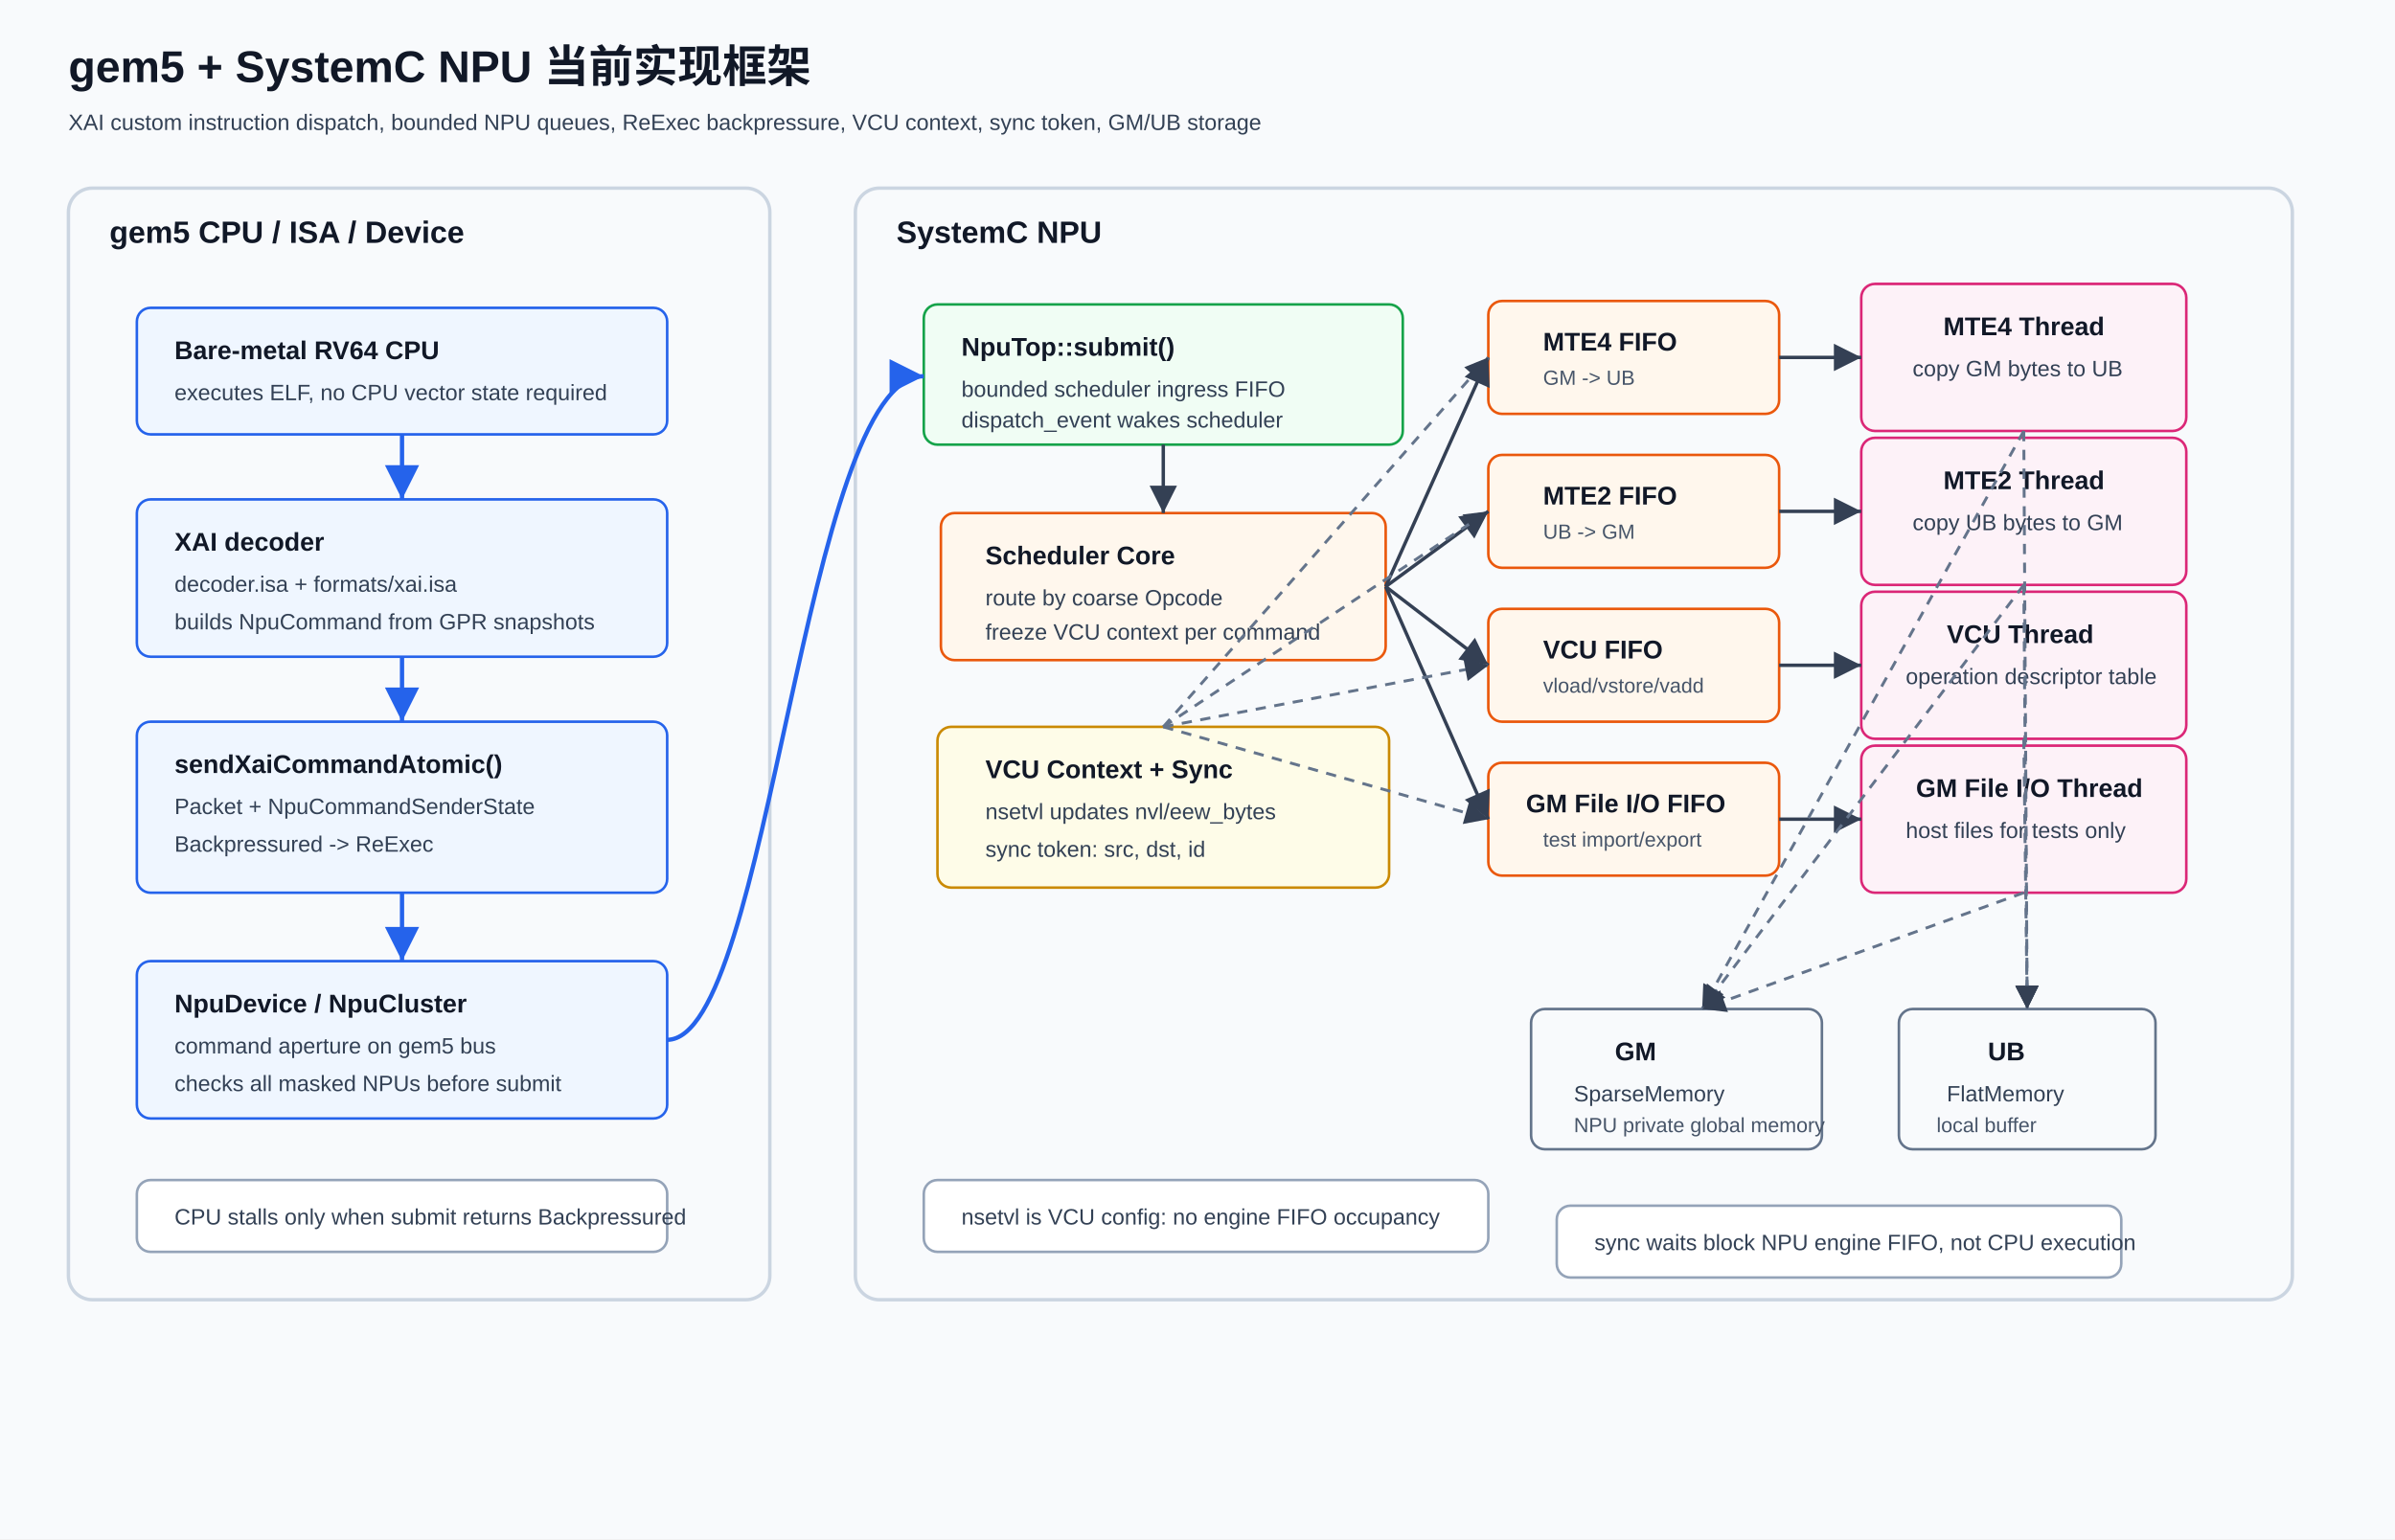
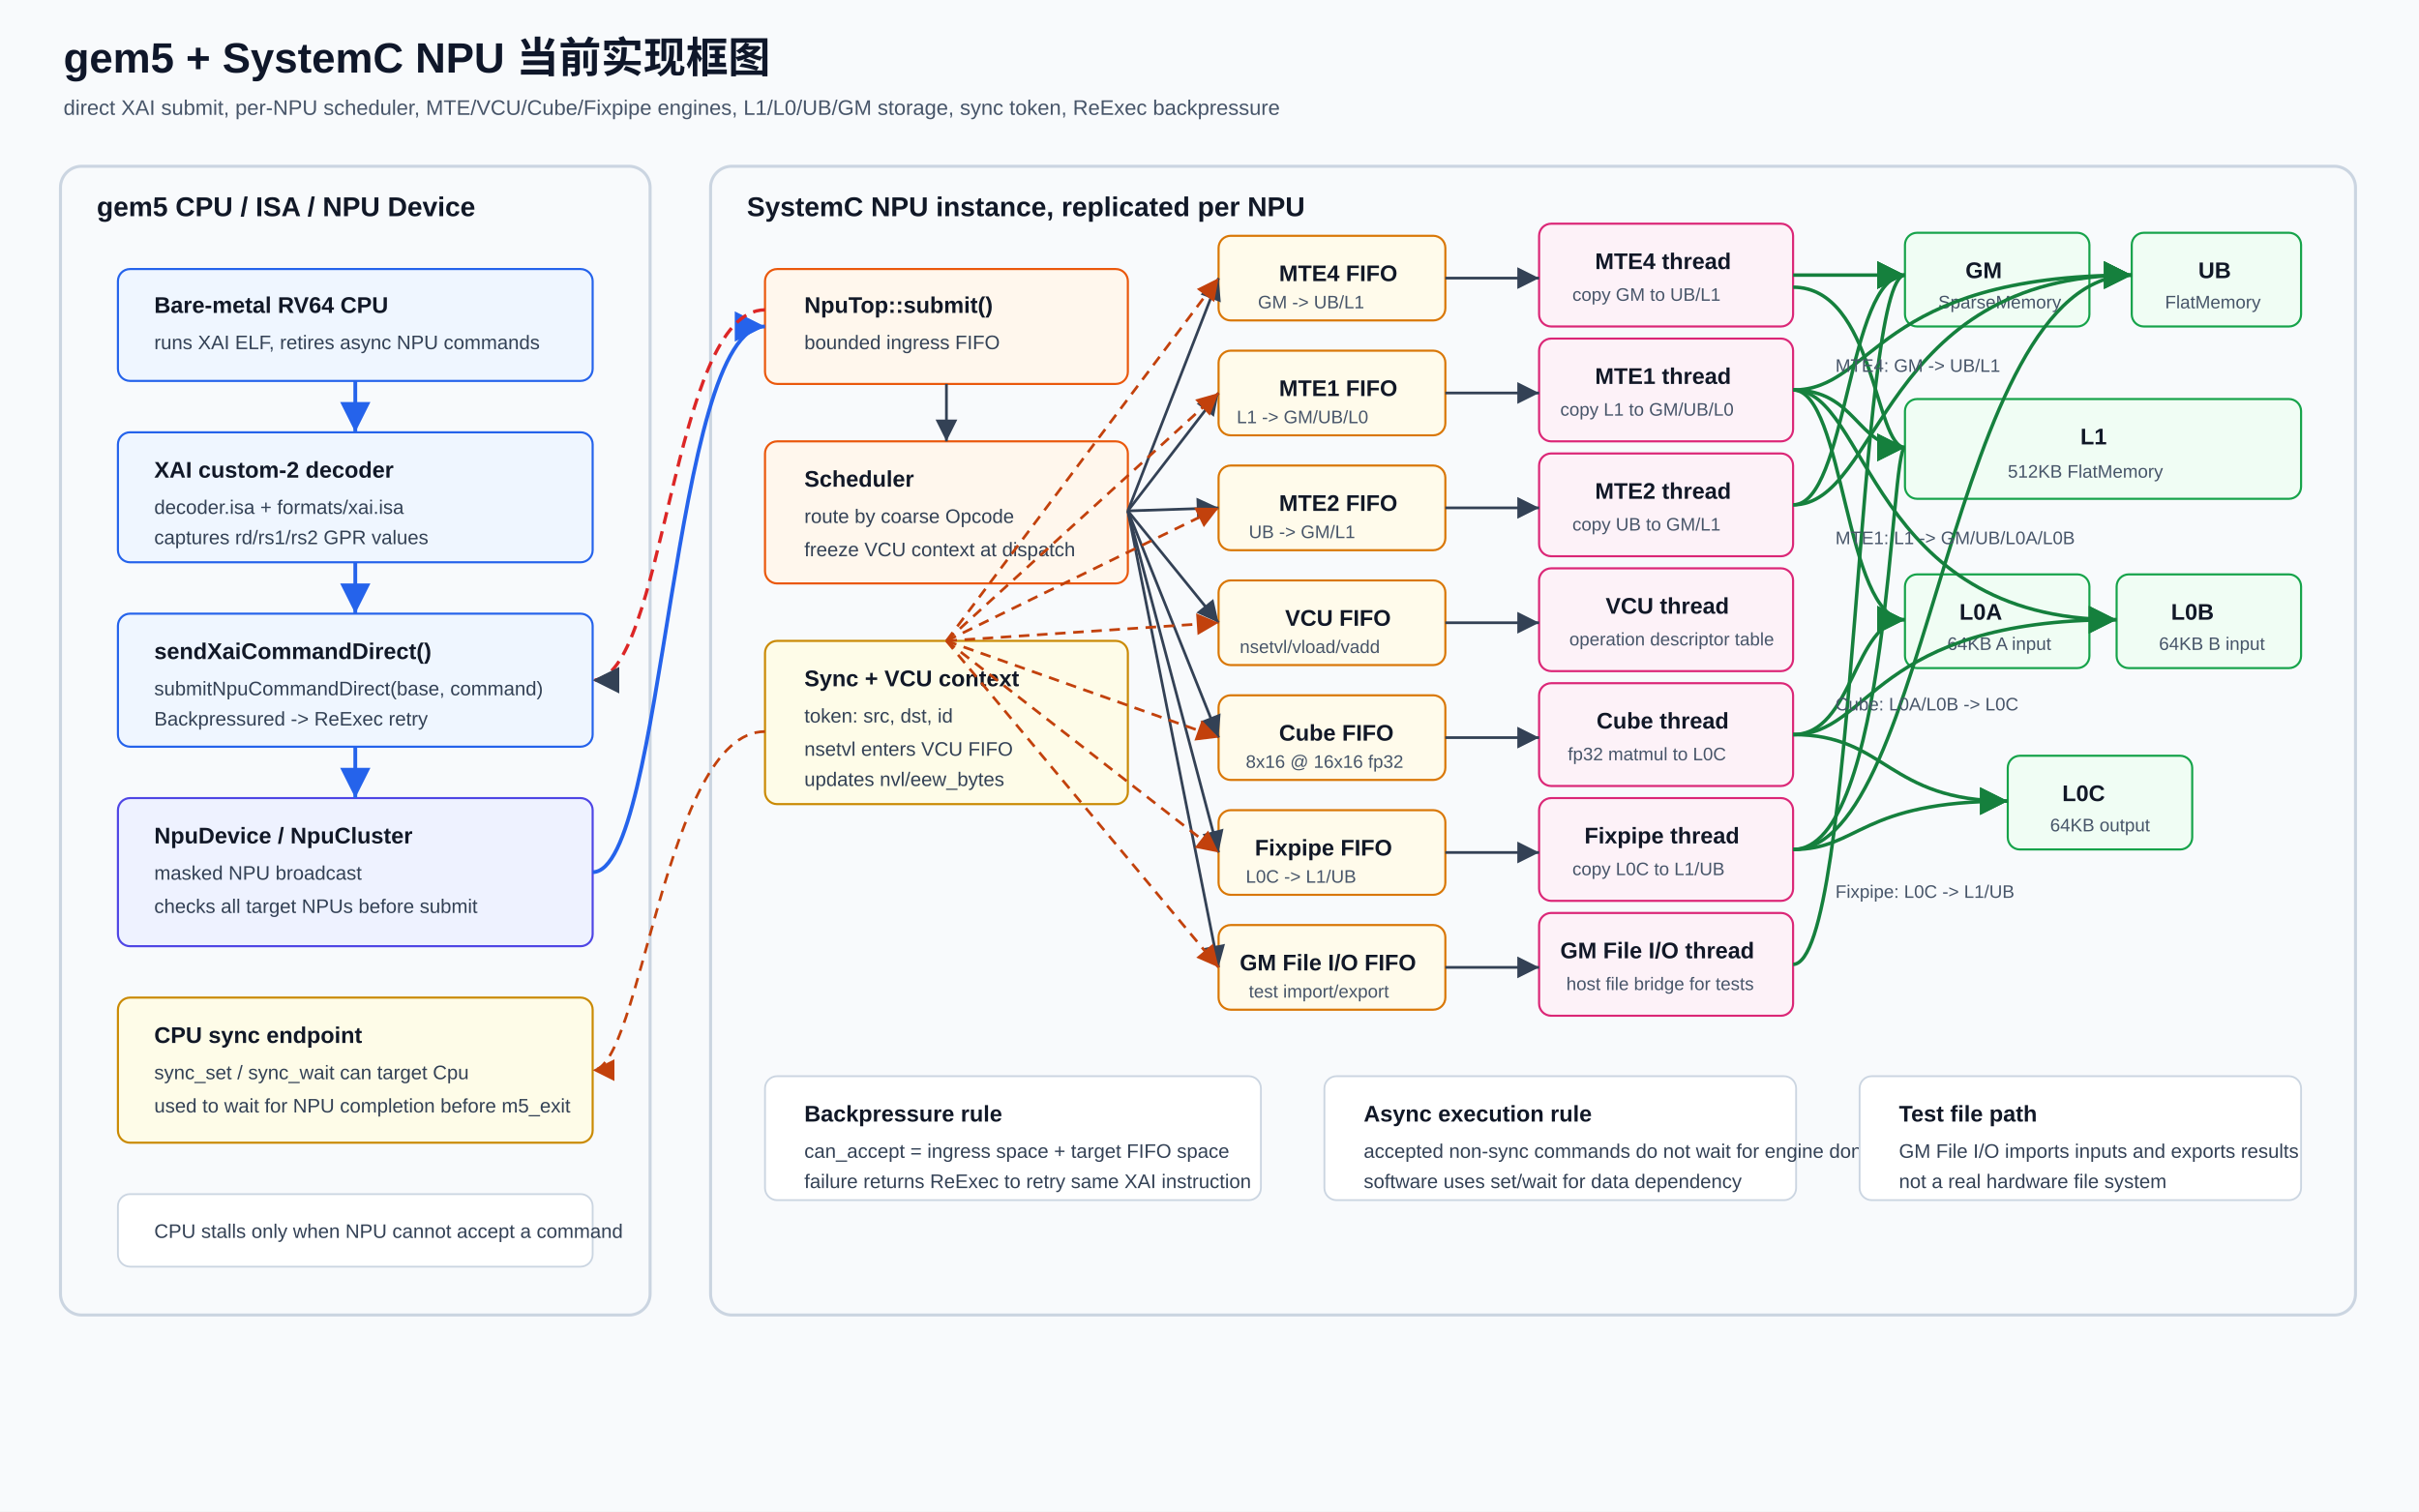
- <svg xmlns="http://www.w3.org/2000/svg" width="1400" height="900" viewBox="0 0 1400 900" role="img" aria-labelledby="title desc">
+ <svg xmlns="http://www.w3.org/2000/svg" width="1600" height="1000" viewBox="0 0 1600 1000" role="img" aria-labelledby="title desc">
  <defs>
-     <marker id="arrow" markerWidth="12" markerHeight="12" refX="10" refY="6" orient="auto" markerUnits="strokeWidth">
-       <path d="M2,2 L10,6 L2,10 Z" fill="#344054" />
+     <marker id="arrow-dark" markerWidth="12" markerHeight="12" refX="10" refY="6" orient="auto" markerUnits="strokeWidth">
+       <path d="M2,2 L10,6 L2,10 Z" fill="#334155" />
    </marker>
    <marker id="arrow-blue" markerWidth="12" markerHeight="12" refX="10" refY="6" orient="auto" markerUnits="strokeWidth">
      <path d="M2,2 L10,6 L2,10 Z" fill="#2563eb" />
    </marker>
+     <marker id="arrow-green" markerWidth="12" markerHeight="12" refX="10" refY="6" orient="auto" markerUnits="strokeWidth">
+       <path d="M2,2 L10,6 L2,10 Z" fill="#15803d" />
+     </marker>
+     <marker id="arrow-orange" markerWidth="12" markerHeight="12" refX="10" refY="6" orient="auto" markerUnits="strokeWidth">
+       <path d="M2,2 L10,6 L2,10 Z" fill="#c2410c" />
+     </marker>
    <style>
      .bg { fill: #f8fafc; }
-       .title { font: 700 26px Arial, sans-serif; fill: #111827; }
+       .title { font: 700 28px Arial, sans-serif; fill: #0f172a; }
+       .subtitle { font: 14px Arial, sans-serif; fill: #475569; }
      .section-title { font: 700 18px Arial, sans-serif; fill: #111827; }
-       .label { font: 600 15px Arial, sans-serif; fill: #111827; }
+       .label { font: 700 15px Arial, sans-serif; fill: #111827; }
      .small { font: 13px Arial, sans-serif; fill: #334155; }
      .tiny { font: 12px Arial, sans-serif; fill: #475569; }
-       .box { fill: #ffffff; stroke: #94a3b8; stroke-width: 1.5; rx: 8; }
+       .domain { fill: none; stroke: #cbd5e1; stroke-width: 2; rx: 14; }
+       .box { fill: #ffffff; stroke: #94a3b8; stroke-width: 1.4; rx: 8; }
      .gem5 { fill: #eff6ff; stroke: #2563eb; }
-       .systemc { fill: #f0fdf4; stroke: #16a34a; }
-       .queue { fill: #fff7ed; stroke: #ea580c; }
+       .cluster { fill: #eef2ff; stroke: #4f46e5; }
+       .sched { fill: #fff7ed; stroke: #ea580c; }
+       .queue { fill: #fffbeb; stroke: #d97706; }
      .engine { fill: #fdf2f8; stroke: #db2777; }
-       .storage { fill: #f8fafc; stroke: #64748b; }
+       .storage { fill: #f0fdf4; stroke: #16a34a; }
      .sync { fill: #fefce8; stroke: #ca8a04; }
-       .line { stroke: #344054; stroke-width: 2; fill: none; marker-end: url(#arrow); }
-       .blue-line { stroke: #2563eb; stroke-width: 2.5; fill: none; marker-end: url(#arrow-blue); }
-       .soft-line { stroke: #64748b; stroke-width: 1.7; fill: none; marker-end: url(#arrow); stroke-dasharray: 6 5; }
-       .domain { fill: none; stroke: #cbd5e1; stroke-width: 2; rx: 14; }
+       .note { fill: #ffffff; stroke: #cbd5e1; stroke-width: 1.2; rx: 8; }
+       .cmd { stroke: #2563eb; stroke-width: 2.5; fill: none; marker-end: url(#arrow-blue); }
+       .route { stroke: #334155; stroke-width: 1.8; fill: none; marker-end: url(#arrow-dark); }
+       .data { stroke: #15803d; stroke-width: 2.3; fill: none; marker-end: url(#arrow-green); }
+       .sync-line { stroke: #c2410c; stroke-width: 1.8; fill: none; stroke-dasharray: 7 5; marker-end: url(#arrow-orange); }
+       .backpressure { stroke: #dc2626; stroke-width: 2.2; fill: none; stroke-dasharray: 8 5; marker-end: url(#arrow-dark); }
    </style>
  </defs>
-   <rect class="bg" x="0" y="0" width="1400" height="900" />
-   <text class="title" x="40" y="48">gem5 + SystemC NPU 当前实现框架</text>
-   <text class="small" x="40" y="76">XAI custom instruction dispatch, bounded NPU queues, ReExec backpressure, VCU context, sync token, GM/UB storage</text>
-   <rect class="domain" x="40" y="110" width="410" height="650" />
-   <text class="section-title" x="64" y="142">gem5 CPU / ISA / Device</text>
-   <rect class="box gem5" x="80" y="180" width="310" height="74" />
-   <text class="label" x="102" y="210">Bare-metal RV64 CPU</text>
-   <text class="small" x="102" y="234">executes ELF, no CPU vector state required</text>
-   <rect class="box gem5" x="80" y="292" width="310" height="92" />
-   <text class="label" x="102" y="322">XAI decoder</text>
-   <text class="small" x="102" y="346">decoder.isa + formats/xai.isa</text>
-   <text class="small" x="102" y="368">builds NpuCommand from GPR snapshots</text>
-   <rect class="box gem5" x="80" y="422" width="310" height="100" />
-   <text class="label" x="102" y="452">sendXaiCommandAtomic()</text>
-   <text class="small" x="102" y="476">Packet + NpuCommandSenderState</text>
-   <text class="small" x="102" y="498">Backpressured -&gt; ReExec</text>
-   <rect class="box gem5" x="80" y="562" width="310" height="92" />
-   <text class="label" x="102" y="592">NpuDevice / NpuCluster</text>
-   <text class="small" x="102" y="616">command aperture on gem5 bus</text>
-   <text class="small" x="102" y="638">checks all masked NPUs before submit</text>
-   <rect class="domain" x="500" y="110" width="840" height="650" />
-   <text class="section-title" x="524" y="142">SystemC NPU</text>
-   <rect class="box systemc" x="540" y="178" width="280" height="82" />
-   <text class="label" x="562" y="208">NpuTop::submit()</text>
-   <text class="small" x="562" y="232">bounded scheduler ingress FIFO</text>
-   <text class="small" x="562" y="250">dispatch_event wakes scheduler</text>
-   <rect class="box queue" x="550" y="300" width="260" height="86" />
-   <text class="label" x="576" y="330">Scheduler Core</text>
-   <text class="small" x="576" y="354">route by coarse Opcode</text>
-   <text class="small" x="576" y="374">freeze VCU context per command</text>
-   <rect class="box sync" x="548" y="425" width="264" height="94" />
-   <text class="label" x="576" y="455">VCU Context + Sync</text>
-   <text class="small" x="576" y="479">nsetvl updates nvl/eew_bytes</text>
-   <text class="small" x="576" y="501">sync token: src, dst, id</text>
-   <rect class="box queue" x="870" y="176" width="170" height="66" />
-   <text class="label" x="902" y="205">MTE4 FIFO</text>
-   <text class="tiny" x="902" y="225">GM -&gt; UB</text>
-   <rect class="box queue" x="870" y="266" width="170" height="66" />
-   <text class="label" x="902" y="295">MTE2 FIFO</text>
-   <text class="tiny" x="902" y="315">UB -&gt; GM</text>
-   <rect class="box queue" x="870" y="356" width="170" height="66" />
-   <text class="label" x="902" y="385">VCU FIFO</text>
-   <text class="tiny" x="902" y="405">vload/vstore/vadd</text>
-   <rect class="box queue" x="870" y="446" width="170" height="66" />
-   <text class="label" x="892" y="475">GM File I/O FIFO</text>
-   <text class="tiny" x="902" y="495">test import/export</text>
-   <rect class="box engine" x="1088" y="166" width="190" height="86" />
-   <text class="label" x="1136" y="196">MTE4 Thread</text>
-   <text class="small" x="1118" y="220">copy GM bytes to UB</text>
-   <rect class="box engine" x="1088" y="256" width="190" height="86" />
-   <text class="label" x="1136" y="286">MTE2 Thread</text>
-   <text class="small" x="1118" y="310">copy UB bytes to GM</text>
-   <rect class="box engine" x="1088" y="346" width="190" height="86" />
-   <text class="label" x="1138" y="376">VCU Thread</text>
-   <text class="small" x="1114" y="400">operation descriptor table</text>
-   <rect class="box engine" x="1088" y="436" width="190" height="86" />
-   <text class="label" x="1120" y="466">GM File I/O Thread</text>
-   <text class="small" x="1114" y="490">host files for tests only</text>
-   <rect class="box storage" x="895" y="590" width="170" height="82" />
-   <text class="label" x="944" y="620">GM</text>
-   <text class="small" x="920" y="644">SparseMemory</text>
-   <text class="tiny" x="920" y="662">NPU private global memory</text>
-   <rect class="box storage" x="1110" y="590" width="150" height="82" />
-   <text class="label" x="1162" y="620">UB</text>
-   <text class="small" x="1138" y="644">FlatMemory</text>
-   <text class="tiny" x="1132" y="662">local buffer</text>
-   <path class="blue-line" d="M235 254 L235 292" />
-   <path class="blue-line" d="M235 384 L235 422" />
-   <path class="blue-line" d="M235 522 L235 562" />
-   <path class="blue-line" d="M390 608 C450 608, 470 220, 540 220" />
-   <path class="line" d="M680 260 L680 300" />
-   <path class="line" d="M810 343 L870 209" />
-   <path class="line" d="M810 343 L870 299" />
-   <path class="line" d="M810 343 L870 389" />
-   <path class="line" d="M810 343 L870 479" />
-   <path class="line" d="M1040 209 L1088 209" />
-   <path class="line" d="M1040 299 L1088 299" />
-   <path class="line" d="M1040 389 L1088 389" />
-   <path class="line" d="M1040 479 L1088 479" />
-   <path class="soft-line" d="M1183 252 L995 590" />
-   <path class="soft-line" d="M1183 252 L1185 590" />
-   <path class="soft-line" d="M1183 342 L995 590" />
-   <path class="soft-line" d="M1183 342 L1185 590" />
-   <path class="soft-line" d="M1183 432 L1185 590" />
-   <path class="soft-line" d="M1183 522 L995 590" />
-   <path class="soft-line" d="M680 425 L870 209" />
-   <path class="soft-line" d="M680 425 L870 299" />
-   <path class="soft-line" d="M680 425 L870 389" />
-   <path class="soft-line" d="M680 425 L870 479" />
-   <rect class="box" x="80" y="690" width="310" height="42" />
-   <text class="small" x="102" y="716">CPU stalls only when submit returns Backpressured</text>
-   <rect class="box" x="540" y="690" width="330" height="42" />
-   <text class="small" x="562" y="716">nsetvl is VCU config: no engine FIFO occupancy</text>
-   <rect class="box" x="910" y="705" width="330" height="42" />
-   <text class="small" x="932" y="731">sync waits block NPU engine FIFO, not CPU execution</text>
+   <rect class="bg" x="0" y="0" width="1600" height="1000" />
+   <text class="title" x="42" y="48">gem5 + SystemC NPU 当前实现框图</text>
+   <text class="subtitle" x="42" y="76">direct XAI submit, per-NPU scheduler, MTE/VCU/Cube/Fixpipe engines, L1/L0/UB/GM storage, sync token, ReExec backpressure</text>
+   <rect class="domain" x="40" y="110" width="390" height="760" />
+   <text class="section-title" x="64" y="143">gem5 CPU / ISA / NPU Device</text>
+   <rect class="box gem5" x="78" y="178" width="314" height="74" />
+   <text class="label" x="102" y="207">Bare-metal RV64 CPU</text>
+   <text class="small" x="102" y="231">runs XAI ELF, retires async NPU commands</text>
+   <rect class="box gem5" x="78" y="286" width="314" height="86" />
+   <text class="label" x="102" y="316">XAI custom-2 decoder</text>
+   <text class="small" x="102" y="340">decoder.isa + formats/xai.isa</text>
+   <text class="small" x="102" y="360">captures rd/rs1/rs2 GPR values</text>
+   <rect class="box gem5" x="78" y="406" width="314" height="88" />
+   <text class="label" x="102" y="436">sendXaiCommandDirect()</text>
+   <text class="small" x="102" y="460">submitNpuCommandDirect(base, command)</text>
+   <text class="small" x="102" y="480">Backpressured -&gt; ReExec retry</text>
+   <rect class="box cluster" x="78" y="528" width="314" height="98" />
+   <text class="label" x="102" y="558">NpuDevice / NpuCluster</text>
+   <text class="small" x="102" y="582">masked NPU broadcast</text>
+   <text class="small" x="102" y="604">checks all target NPUs before submit</text>
+   <rect class="box sync" x="78" y="660" width="314" height="96" />
+   <text class="label" x="102" y="690">CPU sync endpoint</text>
+   <text class="small" x="102" y="714">sync_set / sync_wait can target Cpu</text>
+   <text class="small" x="102" y="736">used to wait for NPU completion before m5_exit</text>
+   <rect class="note" x="78" y="790" width="314" height="48" />
+   <text class="small" x="102" y="819">CPU stalls only when NPU cannot accept a command</text>
+   <rect class="domain" x="470" y="110" width="1088" height="760" />
+   <text class="section-title" x="494" y="143">SystemC NPU instance, replicated per NPU</text>
+   <rect class="box sched" x="506" y="178" width="240" height="76" />
+   <text class="label" x="532" y="207">NpuTop::submit()</text>
+   <text class="small" x="532" y="231">bounded ingress FIFO</text>
+   <rect class="box sched" x="506" y="292" width="240" height="94" />
+   <text class="label" x="532" y="322">Scheduler</text>
+   <text class="small" x="532" y="346">route by coarse Opcode</text>
+   <text class="small" x="532" y="368">freeze VCU context at dispatch</text>
+   <rect class="box sync" x="506" y="424" width="240" height="108" />
+   <text class="label" x="532" y="454">Sync + VCU context</text>
+   <text class="small" x="532" y="478">token: src, dst, id</text>
+   <text class="small" x="532" y="500">nsetvl enters VCU FIFO</text>
+   <text class="small" x="532" y="520">updates nvl/eew_bytes</text>
+   <rect class="box queue" x="806" y="156" width="150" height="56" />
+   <text class="label" x="846" y="186">MTE4 FIFO</text>
+   <text class="tiny" x="832" y="204">GM -&gt; UB/L1</text>
+   <rect class="box queue" x="806" y="232" width="150" height="56" />
+   <text class="label" x="846" y="262">MTE1 FIFO</text>
+   <text class="tiny" x="818" y="280">L1 -&gt; GM/UB/L0</text>
+   <rect class="box queue" x="806" y="308" width="150" height="56" />
+   <text class="label" x="846" y="338">MTE2 FIFO</text>
+   <text class="tiny" x="826" y="356">UB -&gt; GM/L1</text>
+   <rect class="box queue" x="806" y="384" width="150" height="56" />
+   <text class="label" x="850" y="414">VCU FIFO</text>
+   <text class="tiny" x="820" y="432">nsetvl/vload/vadd</text>
+   <rect class="box queue" x="806" y="460" width="150" height="56" />
+   <text class="label" x="846" y="490">Cube FIFO</text>
+   <text class="tiny" x="824" y="508">8x16 @ 16x16 fp32</text>
+   <rect class="box queue" x="806" y="536" width="150" height="56" />
+   <text class="label" x="830" y="566">Fixpipe FIFO</text>
+   <text class="tiny" x="824" y="584">L0C -&gt; L1/UB</text>
+   <rect class="box queue" x="806" y="612" width="150" height="56" />
+   <text class="label" x="820" y="642">GM File I/O FIFO</text>
+   <text class="tiny" x="826" y="660">test import/export</text>
+   <rect class="box engine" x="1018" y="148" width="168" height="68" />
+   <text class="label" x="1055" y="178">MTE4 thread</text>
+   <text class="tiny" x="1040" y="199">copy GM to UB/L1</text>
+   <rect class="box engine" x="1018" y="224" width="168" height="68" />
+   <text class="label" x="1055" y="254">MTE1 thread</text>
+   <text class="tiny" x="1032" y="275">copy L1 to GM/UB/L0</text>
+   <rect class="box engine" x="1018" y="300" width="168" height="68" />
+   <text class="label" x="1055" y="330">MTE2 thread</text>
+   <text class="tiny" x="1040" y="351">copy UB to GM/L1</text>
+   <rect class="box engine" x="1018" y="376" width="168" height="68" />
+   <text class="label" x="1062" y="406">VCU thread</text>
+   <text class="tiny" x="1038" y="427">operation descriptor table</text>
+   <rect class="box engine" x="1018" y="452" width="168" height="68" />
+   <text class="label" x="1056" y="482">Cube thread</text>
+   <text class="tiny" x="1037" y="503">fp32 matmul to L0C</text>
+   <rect class="box engine" x="1018" y="528" width="168" height="68" />
+   <text class="label" x="1048" y="558">Fixpipe thread</text>
+   <text class="tiny" x="1040" y="579">copy L0C to L1/UB</text>
+   <rect class="box engine" x="1018" y="604" width="168" height="68" />
+   <text class="label" x="1032" y="634">GM File I/O thread</text>
+   <text class="tiny" x="1036" y="655">host file bridge for tests</text>
+   <rect class="box storage" x="1260" y="154" width="122" height="62" />
+   <text class="label" x="1300" y="184">GM</text>
+   <text class="tiny" x="1282" y="204">SparseMemory</text>
+   <rect class="box storage" x="1410" y="154" width="112" height="62" />
+   <text class="label" x="1454" y="184">UB</text>
+   <text class="tiny" x="1432" y="204">FlatMemory</text>
+   <rect class="box storage" x="1260" y="264" width="262" height="66" />
+   <text class="label" x="1376" y="294">L1</text>
+   <text class="tiny" x="1328" y="316">512KB FlatMemory</text>
+   <rect class="box storage" x="1260" y="380" width="122" height="62" />
+   <text class="label" x="1296" y="410">L0A</text>
+   <text class="tiny" x="1288" y="430">64KB A input</text>
+   <rect class="box storage" x="1400" y="380" width="122" height="62" />
+   <text class="label" x="1436" y="410">L0B</text>
+   <text class="tiny" x="1428" y="430">64KB B input</text>
+   <rect class="box storage" x="1328" y="500" width="122" height="62" />
+   <text class="label" x="1364" y="530">L0C</text>
+   <text class="tiny" x="1356" y="550">64KB output</text>
+   <rect class="note" x="506" y="712" width="328" height="82" />
+   <text class="label" x="532" y="742">Backpressure rule</text>
+   <text class="small" x="532" y="766">can_accept = ingress space + target FIFO space</text>
+   <text class="small" x="532" y="786">failure returns ReExec to retry same XAI instruction</text>
+   <rect class="note" x="876" y="712" width="312" height="82" />
+   <text class="label" x="902" y="742">Async execution rule</text>
+   <text class="small" x="902" y="766">accepted non-sync commands do not wait for engine done</text>
+   <text class="small" x="902" y="786">software uses set/wait for data dependency</text>
+   <rect class="note" x="1230" y="712" width="292" height="82" />
+   <text class="label" x="1256" y="742">Test file path</text>
+   <text class="small" x="1256" y="766">GM File I/O imports inputs and exports results</text>
+   <text class="small" x="1256" y="786">not a real hardware file system</text>
+   <path class="cmd" d="M235 252 L235 286" />
+   <path class="cmd" d="M235 372 L235 406" />
+   <path class="cmd" d="M235 494 L235 528" />
+   <path class="cmd" d="M392 577 C440 577, 444 216, 506 216" />
+   <path class="backpressure" d="M506 205 C444 205, 440 450, 392 450" />
+   <path class="route" d="M626 254 L626 292" />
+   <path class="route" d="M746 338 L806 184" />
+   <path class="route" d="M746 338 L806 260" />
+   <path class="route" d="M746 338 L806 336" />
+   <path class="route" d="M746 338 L806 412" />
+   <path class="route" d="M746 338 L806 488" />
+   <path class="route" d="M746 338 L806 564" />
+   <path class="route" d="M746 338 L806 640" />
+   <path class="route" d="M956 184 L1018 184" />
+   <path class="route" d="M956 260 L1018 260" />
+   <path class="route" d="M956 336 L1018 336" />
+   <path class="route" d="M956 412 L1018 412" />
+   <path class="route" d="M956 488 L1018 488" />
+   <path class="route" d="M956 564 L1018 564" />
+   <path class="route" d="M956 640 L1018 640" />
+   <path class="sync-line" d="M626 424 L806 184" />
+   <path class="sync-line" d="M626 424 L806 260" />
+   <path class="sync-line" d="M626 424 L806 336" />
+   <path class="sync-line" d="M626 424 L806 412" />
+   <path class="sync-line" d="M626 424 L806 488" />
+   <path class="sync-line" d="M626 424 L806 564" />
+   <path class="sync-line" d="M626 424 L806 640" />
+   <path class="sync-line" d="M506 484 C440 484, 424 708, 392 708" />
+   <path class="data" d="M1186 182 L1260 182" />
+   <path class="data" d="M1186 190 C1240 190, 1240 296, 1260 296" />
+   <path class="data" d="M1186 258 C1228 258, 1228 296, 1260 296" />
+   <path class="data" d="M1186 258 C1240 258, 1240 182, 1410 182" />
+   <path class="data" d="M1186 258 C1220 258, 1220 410, 1260 410" />
+   <path class="data" d="M1186 258 C1236 258, 1236 410, 1400 410" />
+   <path class="data" d="M1186 334 C1222 334, 1222 182, 1260 182" />
+   <path class="data" d="M1186 334 C1244 334, 1244 182, 1410 182" />
+   <path class="data" d="M1186 486 C1226 486, 1226 410, 1260 410" />
+   <path class="data" d="M1186 486 C1238 486, 1238 410, 1400 410" />
+   <path class="data" d="M1186 486 C1248 486, 1248 530, 1328 530" />
+   <path class="data" d="M1186 562 C1230 562, 1230 530, 1328 530" />
+   <path class="data" d="M1186 562 C1250 562, 1250 296, 1260 296" />
+   <path class="data" d="M1186 562 C1278 562, 1288 182, 1410 182" />
+   <path class="data" d="M1186 638 C1228 638, 1228 182, 1260 182" />
+   <text class="tiny" x="1214" y="246">MTE4: GM -&gt; UB/L1</text>
+   <text class="tiny" x="1214" y="360">MTE1: L1 -&gt; GM/UB/L0A/L0B</text>
+   <text class="tiny" x="1214" y="470">Cube: L0A/L0B -&gt; L0C</text>
+   <text class="tiny" x="1214" y="594">Fixpipe: L0C -&gt; L1/UB</text>
</svg>
